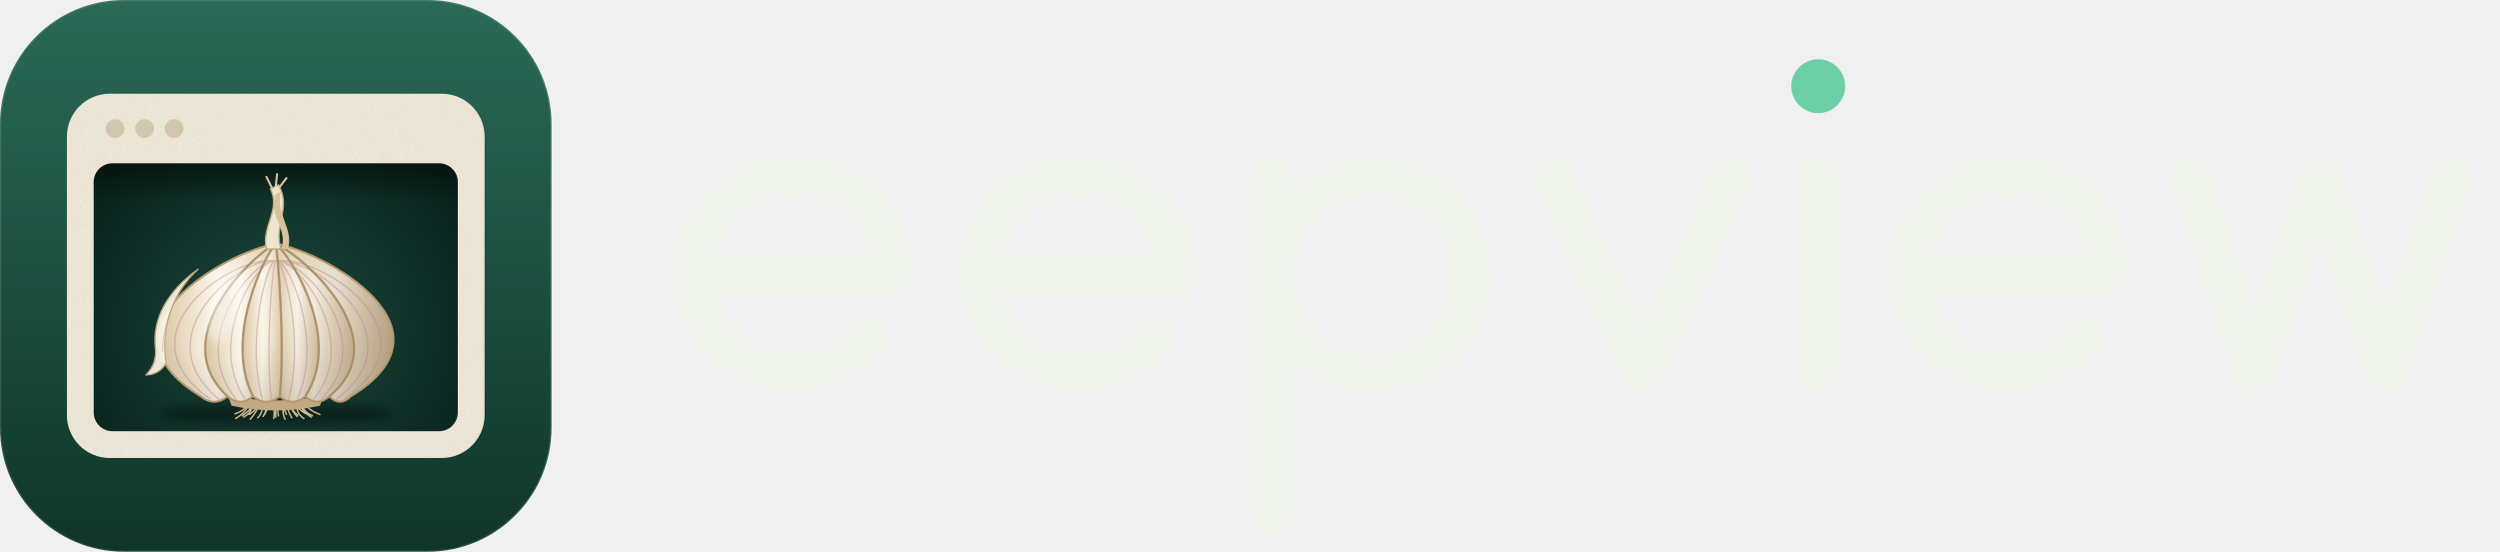
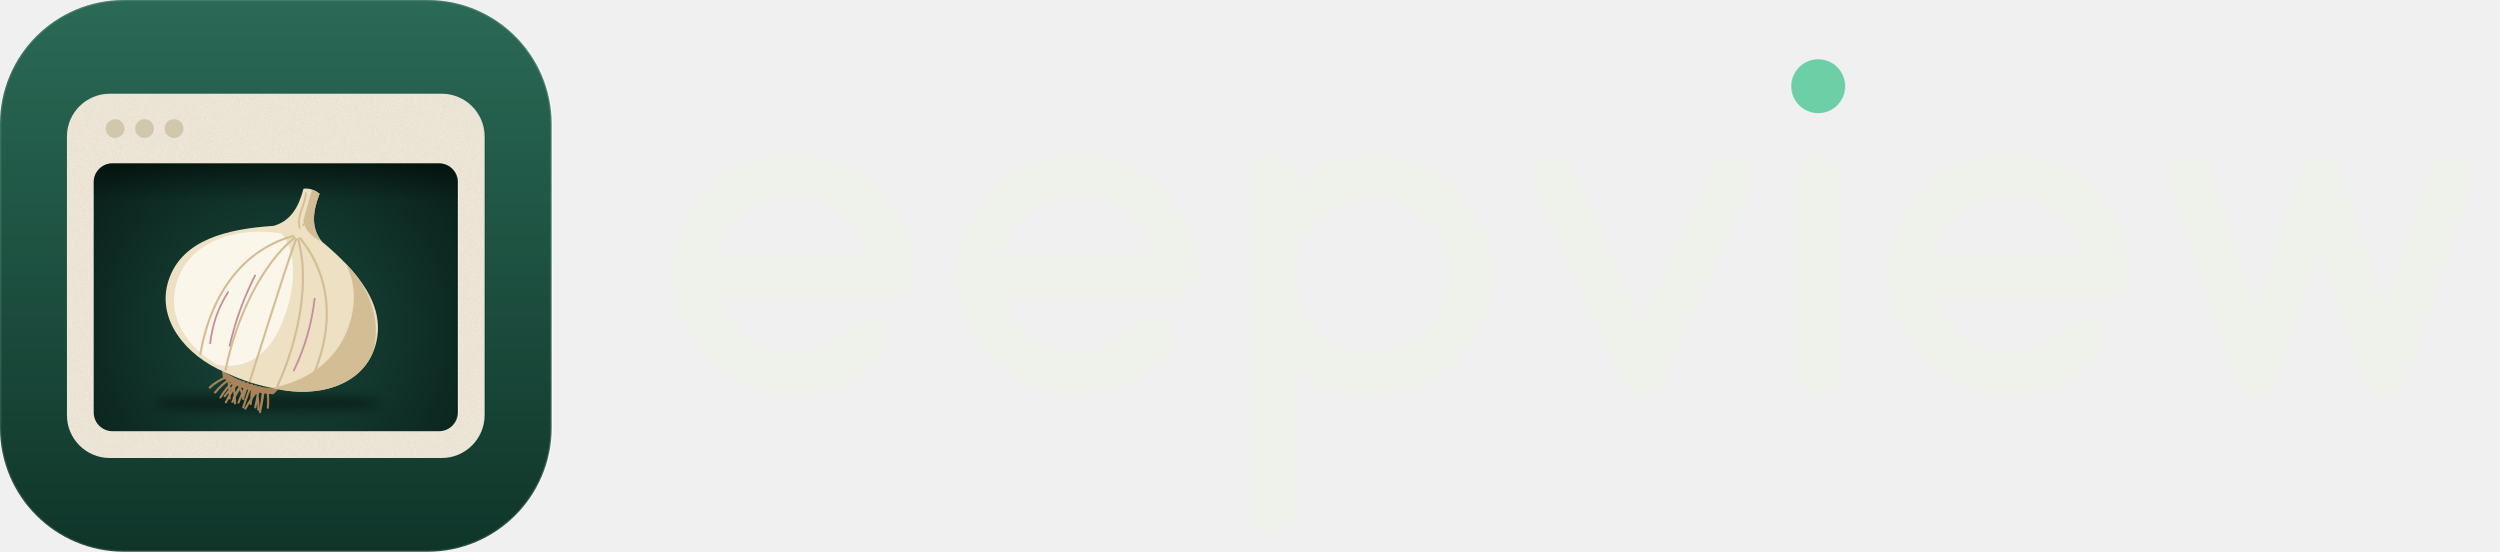
<svg xmlns="http://www.w3.org/2000/svg" viewBox="0 0 1160 256">
  <g transform="scale(.31068) translate(-100 -100)">
    <defs>
      <linearGradient id="evd-body" x1="0" y1="0" x2="0" y2="1">
        <stop offset="0" stop-color="#2A6A56" />
        <stop offset="1" stop-color="#0F3529" />
      </linearGradient>
      <radialGradient id="evd-view" cx="512" cy="590" r="330" gradientUnits="userSpaceOnUse">
        <stop offset="0" stop-color="#1A4A3E" />
        <stop offset="1" stop-color="#0A231C" />
      </radialGradient>
      <linearGradient id="evd-inset" x1="0" y1="0" x2="0" y2="1">
        <stop offset="0" stop-color="#000" stop-opacity=".45" />
        <stop offset=".14" stop-color="#000" stop-opacity="0" />
      </linearGradient>
-       <linearGradient id="evd-clove" x1="0" y1="0" x2="1" y2="0">
-         <stop offset="0" stop-color="#D9C6A1" />
-         <stop offset=".5" stop-color="#FCF7EC" />
-         <stop offset="1" stop-color="#DECDAB" />
-       </linearGradient>
-       <radialGradient id="evd-shade" cx="430" cy="540" r="300" gradientUnits="userSpaceOnUse">
-         <stop offset=".35" stop-color="#5A3E1E" stop-opacity="0" />
-         <stop offset="1" stop-color="#5A3E1E" stop-opacity=".38" />
-       </radialGradient>
      <filter id="evd-grain" x="0" y="0" width="1" height="1">
        <feTurbulence type="fractalNoise" baseFrequency=".85" numOctaves="2" stitchTiles="stitch" />
        <feColorMatrix values="0 0 0 0 .42 0 0 0 0 .34 0 0 0 0 .22 0 0 0 .22 0" />
        <feComposite in2="SourceGraphic" operator="in" />
      </filter>
      <filter id="evd-soft" x="-.5" y="-.5" width="2" height="2">
        <feGaussianBlur stdDeviation="8" />
      </filter>
    </defs>
    <rect x="100" y="100" width="824" height="824" rx="185" fill="url(#evd-body)" stroke="#FFFFFF" stroke-opacity=".12" stroke-width="4" />
    <rect x="200" y="240" width="624" height="544" rx="64" fill="#F3EDE0" />
    <rect x="200" y="240" width="624" height="544" rx="64" filter="url(#evd-grain)" />
    <g fill="#D2C6AC">
      <circle cx="272" cy="292" r="14" />
      <circle cx="316" cy="292" r="14" />
      <circle cx="360" cy="292" r="14" />
    </g>
    <rect x="240" y="344" width="544" height="400" rx="28" fill="url(#evd-view)" />
    <rect x="240" y="344" width="544" height="400" rx="28" fill="url(#evd-inset)" />
-     <g transform="translate(0 -10)">
-       <ellipse cx="512" cy="728" rx="176" ry="16" fill="#000" opacity=".4" filter="url(#evd-soft)" />
-       <g fill="none" stroke="#CDBA92" stroke-width="2.2" stroke-linecap="round">
-         <path d="M468 714q0 8 -17 14M472 714q-6 13 -20 21M476 714q2 11 -12 19M480 714q-8 10 -18 17M484 714q-1 9 -12 15M488 714q-6 13 -14 22M492 714q1 12 -7 20M496 714q3 11 -3 18M500 714q-2 10 -6 16M504 714q-6 8 -8 14M508 714q3 13 1 21M512 714q0 11 0 19M516 714q-2 10 0 17M520 714q6 9 8 15M524 714q-3 13 2 22M528 714q3 12 8 20M532 714q5 11 12 18M536 714q0 10 9 16M540 714q7 8 17 14M544 714q-2 13 10 21M548 714q4 11 17 19M552 714q0 10 15 17M556 714q6 9 22 15" />
+     <ellipse cx="500" cy="702" rx="170" ry="14" fill="#000" opacity=".4" filter="url(#evd-soft)" />
+     <g transform="translate(0 -40) rotate(18 512 590) translate(512 590) scale(0.9) translate(-512 -590)">
+       <g fill="none" stroke="#A9845A" stroke-width="3.5" stroke-linecap="round">
+         <path d="M474 734q-15 13 -22 26M481 734q-12 15 -18 31M488 734q-10 18 -14 36M495 734q-7 20 -10 41M502 734q-5 15 -7 30M509 734q-3 17 -4 35M516 734q-1 20 -1 40M523 734q1 14 1 29M530 734q2 17 4 34M537 734q4 19 7 39M544 734q7 14 10 28M475 734q9 16 14 33M482 734q12 19 18 38M489 734q15 13 22 27M496 734q-11 16 -16 32M503 734q-6 18 -8 37M510 734q0 13 0 26M517 734q5 15 8 31M524 734q11 18 16 36M531 734q-8 20 -12 41M538 734q3 15 5 30" />
      </g>
-       <path d="M440 700Q512 716 584 700L578 716Q512 730 446 716Z" fill="#C2A97F" />
-       <g fill="url(#evd-clove)">
-         <path d="M512 474C440 486 232 600 400 702Q420 718 440 702C346 616 476 492 512 474Z" />
-         <path d="M512 474C476 492 346 616 440 702Q459 718 478 702C434 616 495 492 512 474Z" />
-         <path d="M512 474C495 492 434 616 478 702Q498 718 518 702C526 616 515 492 512 474Z" />
-         <path d="M512 474C515 492 526 616 518 702Q537 718 556 702C613 616 534 492 512 474Z" />
-         <path d="M512 474C534 492 613 616 556 702Q574 718 592 702C696 616 552 492 512 474Z" />
-         <path d="M512 474C552 492 696 616 592 702Q608 718 624 702C792 600 584 486 512 474Z" />
+       <path d="M462 726Q512 742 562 726L556 738Q512 750 468 738Z" fill="#A9845A" />
+       <path d="M498 398C500 430 494 456 470 472C400 500 332 540 332 612C332 680 398 722 468 728Q512 734 556 728C626 722 692 680 692 612C692 540 624 500 554 472C530 456 524 430 526 398Q512 392 498 398Z" fill="#EDE0C3" />
+       <clipPath id="evd-clip">
+         <path d="M498 398C500 430 494 456 470 472C400 500 332 540 332 612C332 680 398 722 468 728Q512 734 556 728C626 722 692 680 692 612C692 540 624 500 554 472C530 456 524 430 526 398Q512 392 498 398Z" />
+       </clipPath>
+       <g clip-path="url(#evd-clip)">
+         <path d="M346 612C344 540 410 492 486 480C520 500 540 560 532 630C526 686 492 716 452 720C396 708 348 672 346 612Z" fill="#FBF6EA" />
+         <path d="M600 492C668 528 698 586 690 640C680 696 616 728 548 730C604 700 640 650 640 590C640 548 626 516 600 492Z" fill="#D3BD94" />
+         <path d="M512 396Q520 394 526 398C524 430 530 456 552 472C536 470 520 462 514 448Z" fill="#D3BD94" />
+         <path d="M506 478C442 520 404 600 420 712M509 480C470 540 458 640 468 724M512 482C510 560 512 650 512 730M515 480C556 540 568 640 558 724M518 478C584 520 624 600 606 712" fill="none" stroke="#D3BD94" stroke-width="3.5" stroke-linecap="round" />
+         <path d="M466 560C460 600 458 640 462 684M572 566C580 606 582 646 576 690M432 600C424 630 424 660 430 690" fill="none" stroke="#C68C9B" stroke-width="3" stroke-linecap="round" />
+         <path d="M504 404C510 424 500 440 512 462M518 402C512 420 524 438 516 456" fill="none" stroke="#D3BD94" stroke-width="3" stroke-linecap="round" />
      </g>
-       <path d="M512 474C440 486 232 600 400 702Q420 718 440 702Q459 718 478 702Q498 718 518 702Q537 718 556 702Q574 718 592 702Q608 718 624 702C792 600 584 486 512 474Z" fill="url(#evd-shade)" />
-       <path d="M512 500C453 488 272 606 414 706M512 500C464 490 310 611 427 706M512 500C483 492 377 616 453 706M512 500C489 492 406 616 466 706M512 500C502 492 466 616 492 706M512 500C509 492 496 616 505 706M512 500C522 492 556 616 531 706M512 500C528 492 585 616 544 706M512 500C540 492 642 616 569 706M512 500C546 492 670 616 580 706M512 500C563 490 730 610 603 706M512 500C574 488 761 605 614 706" fill="none" stroke="#B5848F" stroke-width="2" stroke-linecap="round" opacity=".45" />
-       <path d="M512 474C476 492 346 616 440 702M512 474C495 492 434 616 478 702M512 474C515 492 526 616 518 702M512 474C534 492 613 616 556 702M512 474C552 492 696 616 592 702" fill="none" stroke="#A88B62" stroke-width="3.5" stroke-linecap="round" opacity=".85" />
-       <path d="M512 474C440 486 232 600 400 702Q420 718 440 702Q459 718 478 702Q498 718 518 702Q537 718 556 702Q574 718 592 702Q608 718 624 702C792 600 584 486 512 474Z" fill="none" stroke="#B49870" stroke-width="3" />
-       <ellipse cx="438" cy="566" rx="22" ry="58" fill="#FFFFFF" opacity=".5" transform="rotate(18 438 566)" filter="url(#evd-soft)" />
-       <path d="M396 512C358 546 340 600 348 652C342 664 330 670 318 670C330 658 334 644 332 628C328 588 348 546 396 512Z" fill="#F8F1E2" stroke="#C4AD85" stroke-width="2" stroke-linejoin="round" opacity=".95" />
-       <path d="M380 530C356 560 344 600 342 636" fill="none" stroke="#B5848F" stroke-width="1.5" opacity=".4" />
-       <path d="M498 482C490 448 520 424 504 392L516 386C536 420 508 448 520 482Z" fill="#EFE4CC" stroke="#BFA57C" stroke-width="2" stroke-linejoin="round" />
-       <path d="M520 482C532 452 498 430 512 400L520 396C510 428 540 452 530 482Z" fill="#D6C29C" />
-       <path d="M506 390L498 374M512 388L514 370M518 389L528 376" fill="none" stroke="#D8C7A2" stroke-width="3" stroke-linecap="round" />
    </g>
  </g>
  <g transform="translate(312 184) scale(1.12)" fill="none" stroke="#EEF2EA" stroke-width="18" stroke-linecap="round" stroke-linejoin="round">
    <path d="M9-50H91A41 41 0 1 0 81-24" />
    <path d="M127-50H209A41 41 0 1 0 199-24" />
    <path d="M249-91V48M249-50A41 41 0 1 0 331-50A41 41 0 1 0 249-50" />
    <path d="M365-91L402-9L439-91" />
    <path d="M475-91V-9" />
    <path d="M513-50H595A41 41 0 1 0 585-24" />
    <path d="M629-91L656-9L683-91L710-9L737-91" />
  </g>
  <circle cx="844" cy="40" r="12.5" fill="#6CCFA5" />
</svg>
